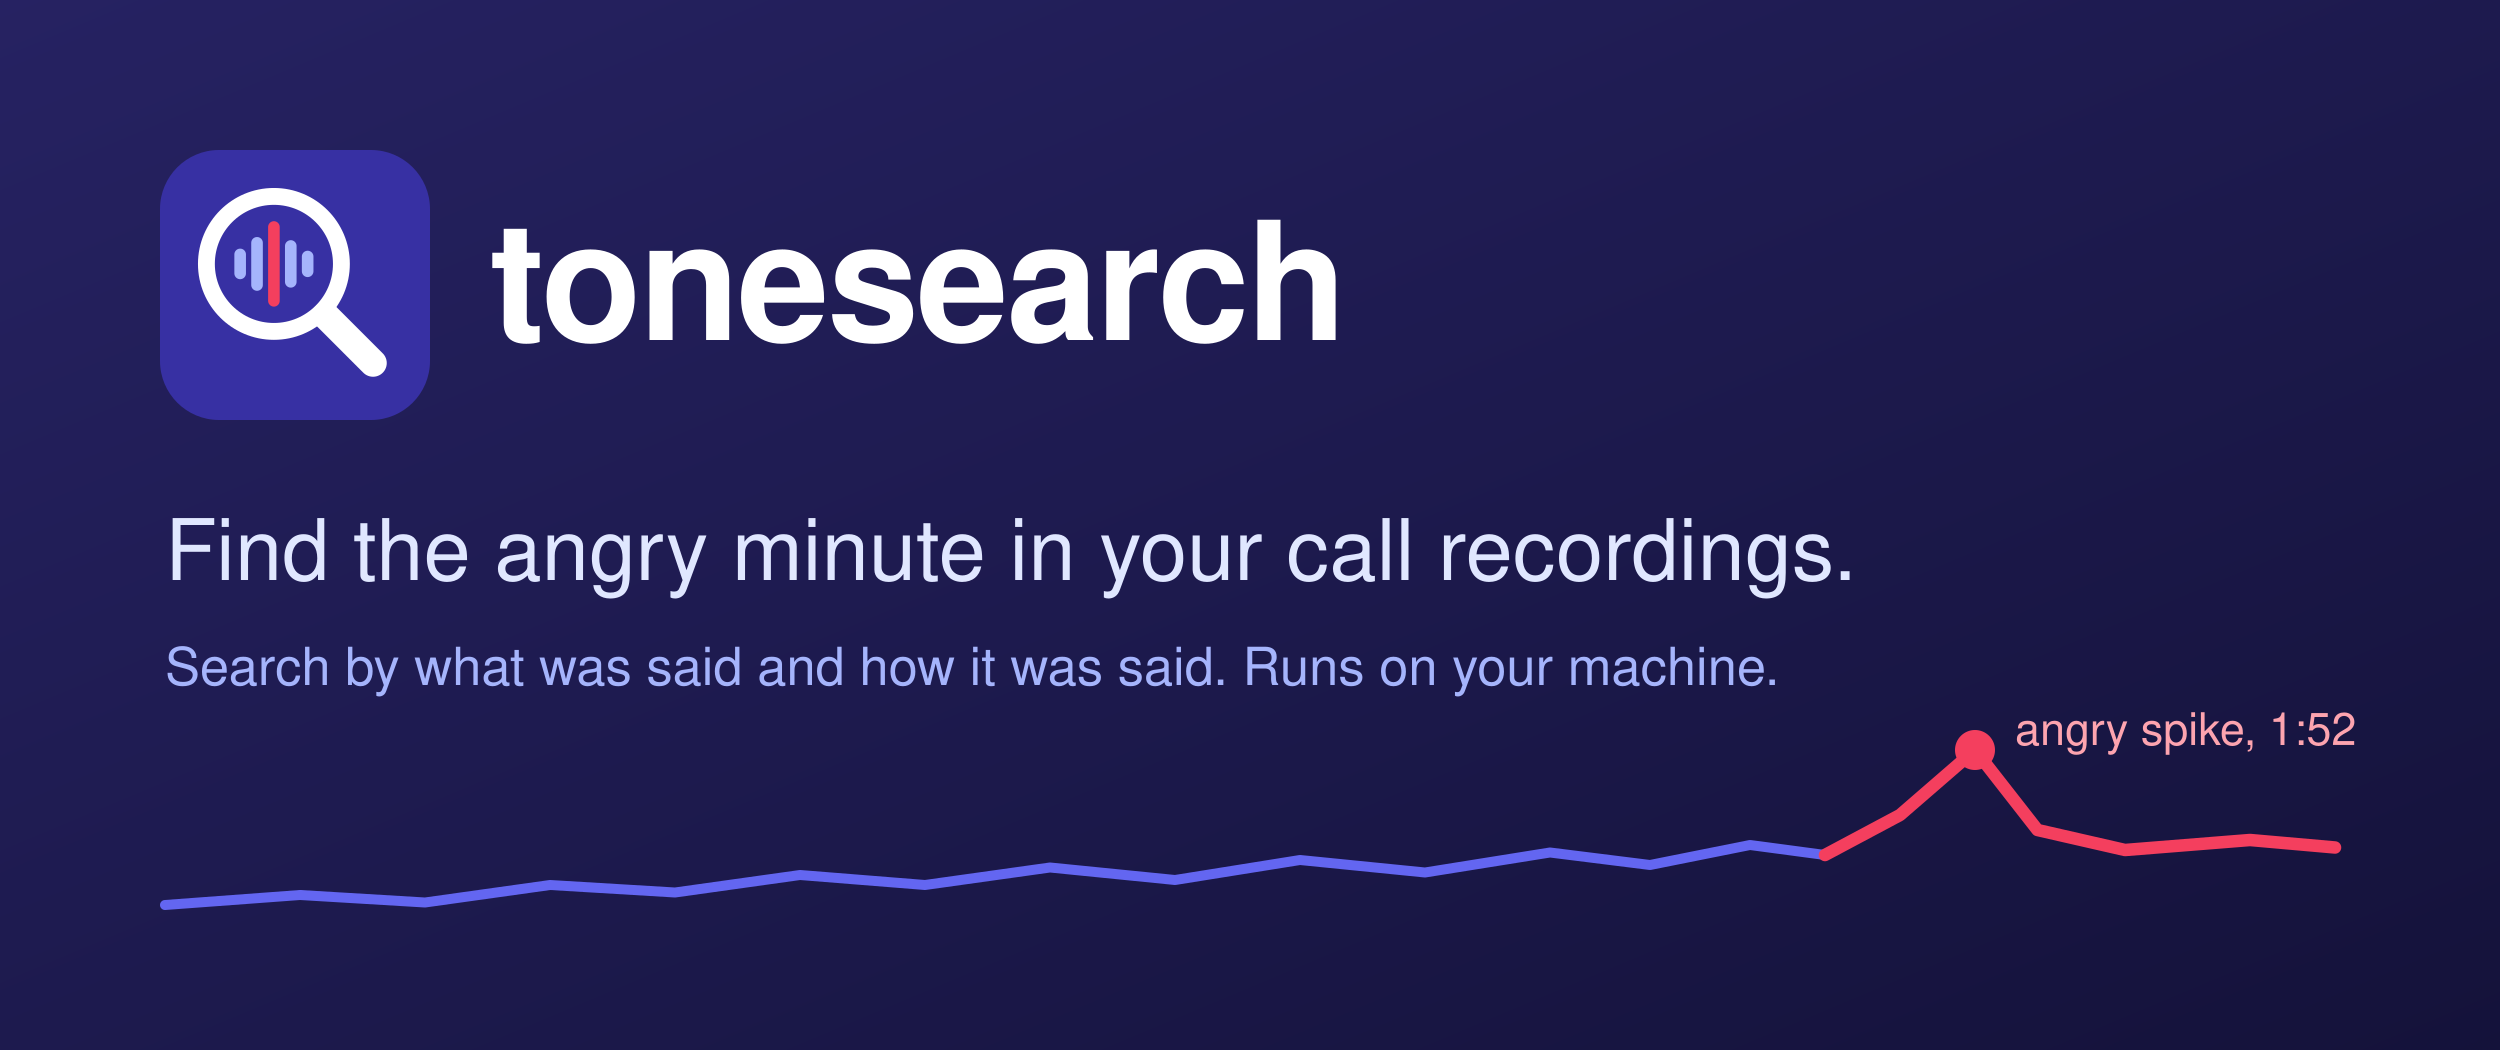
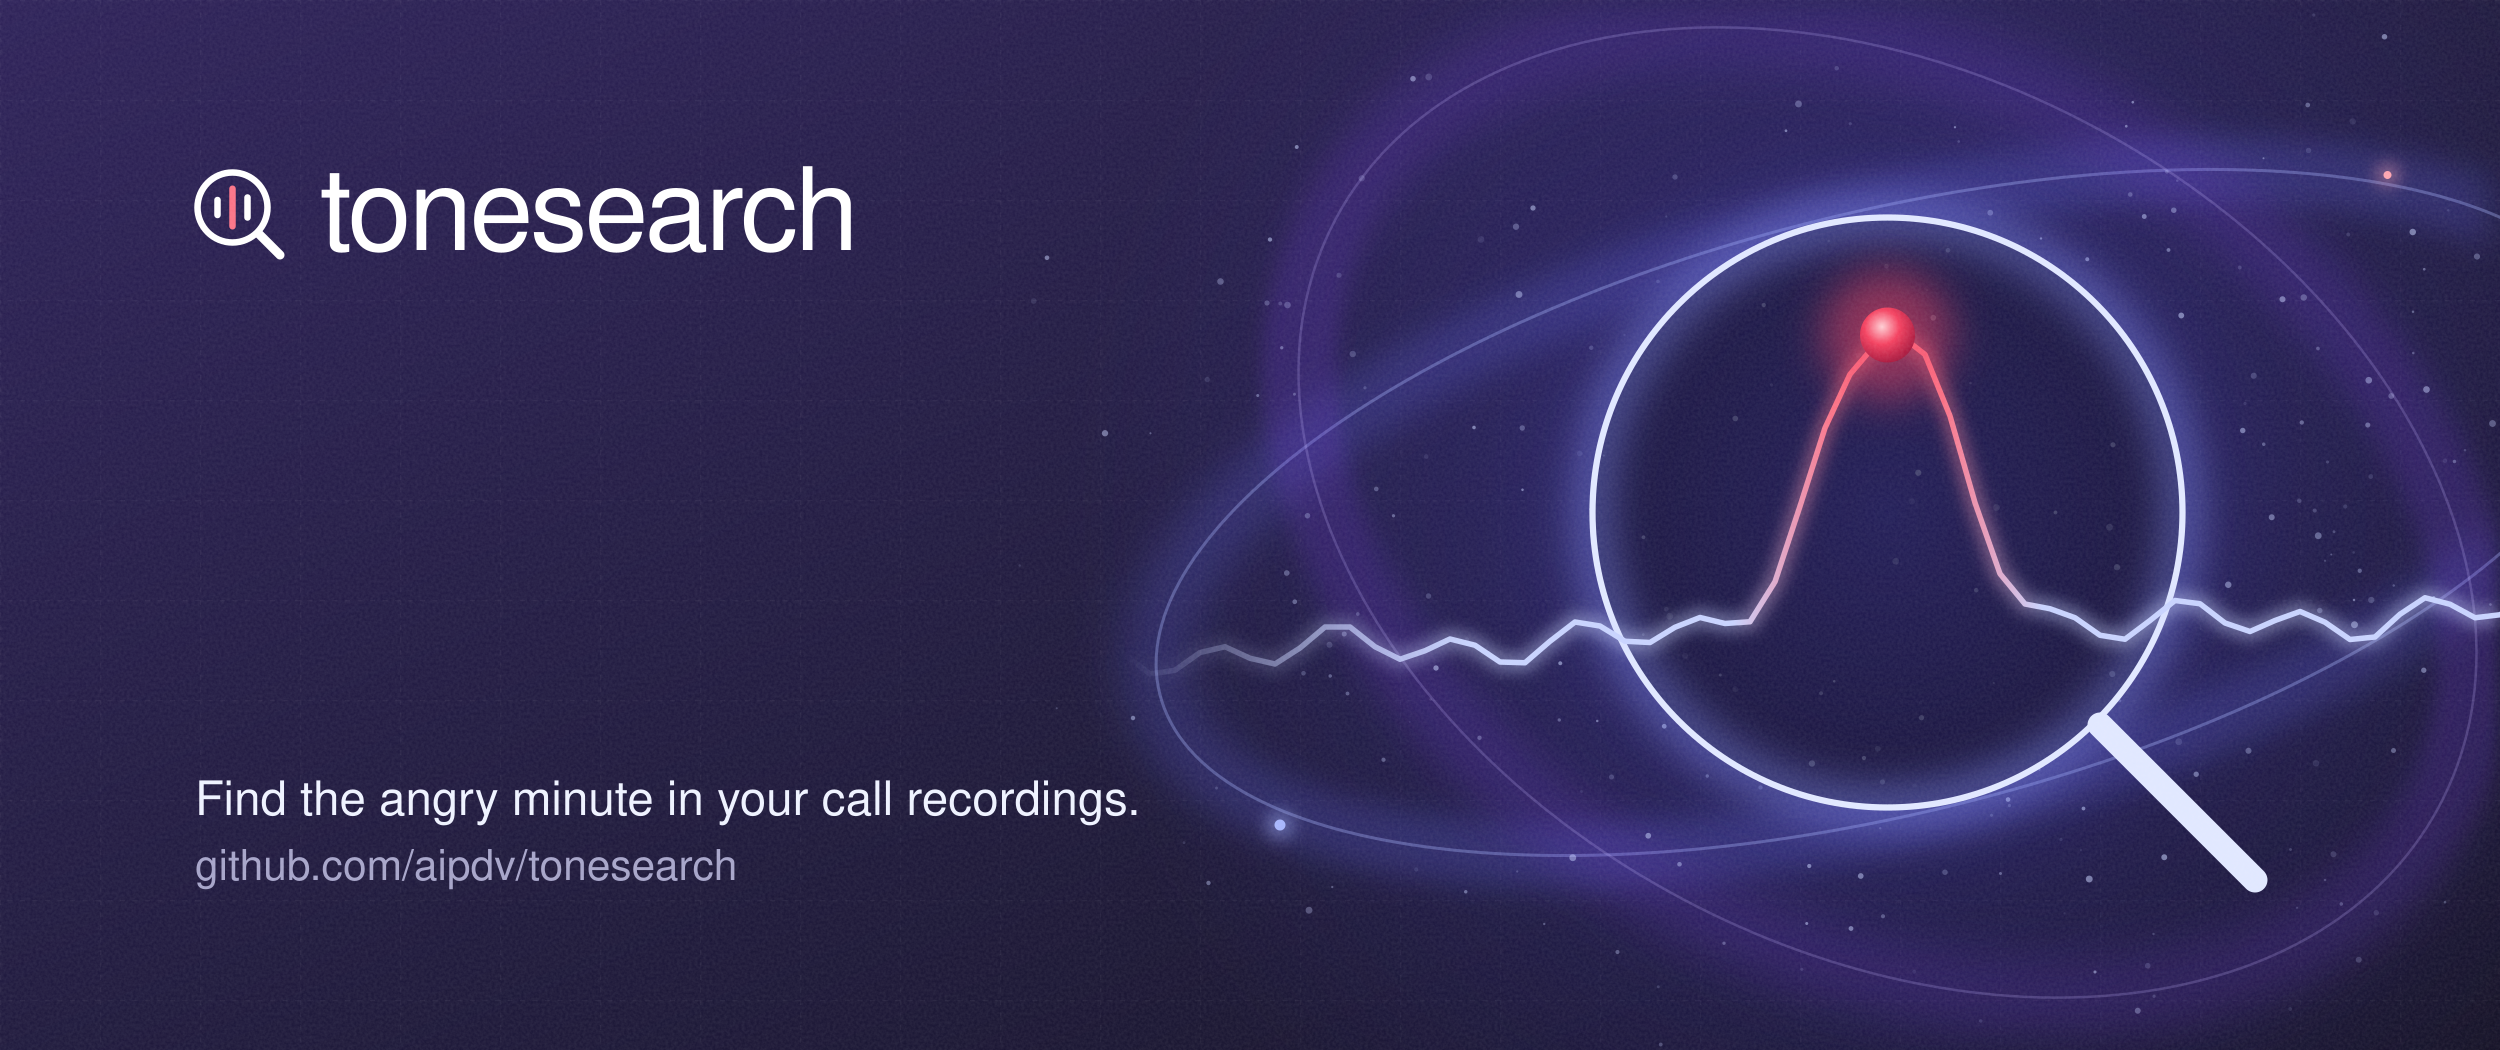
<svg xmlns="http://www.w3.org/2000/svg" width="1000" height="420" viewBox="0 0 1000 420">
  <defs>
    <linearGradient id="bg" x1="0" y1="0" x2="1" y2="1">
-       <stop offset="0" stop-color="#262262" />
-       <stop offset="1" stop-color="#14123a" />
+       <stop offset="0" stop-color="#2b1f57" />
+       <stop offset="0.55" stop-color="#1b1638" />
+       <stop offset="1" stop-color="#110e22" />
    </linearGradient>
+     <radialGradient id="glow" cx="755" cy="205" r="330" gradientUnits="userSpaceOnUse">
+       <stop offset="0" stop-color="#4f46e5" stop-opacity="0.55" />
+       <stop offset="0.5" stop-color="#4338ca" stop-opacity="0.18" />
+       <stop offset="1" stop-color="#4338ca" stop-opacity="0" />
+     </radialGradient>
+     <radialGradient id="orb" cx="0.4" cy="0.35" r="0.7">
+       <stop offset="0" stop-color="#fecdd3" />
+       <stop offset="0.45" stop-color="#f43f5e" />
+       <stop offset="1" stop-color="#9f1239" />
+     </radialGradient>
+     <linearGradient id="tone" x1="450" y1="0" x2="1000" y2="0" gradientUnits="userSpaceOnUse">
+       <stop offset="0" stop-color="#c7d2fe" stop-opacity="0" />
+       <stop offset="0.25" stop-color="#c7d2fe" />
+       <stop offset="0.442" stop-color="#c7d2fe" />
+       <stop offset="0.515" stop-color="#fb7185" />
+       <stop offset="0.595" stop-color="#fb7185" />
+       <stop offset="0.667" stop-color="#c7d2fe" />
+       <stop offset="1" stop-color="#c7d2fe" />
+     </linearGradient>
+     <pattern id="grid" width="40" height="40" patternUnits="userSpaceOnUse">
+       <path d="M40 0H0V40" fill="none" stroke="#ffffff" stroke-opacity="0.045" stroke-dasharray="2 3" />
+     </pattern>
+     <filter id="blur8" x="-50%" y="-50%" width="200%" height="200%">
+       <feGaussianBlur stdDeviation="8" />
+     </filter>
+     <filter id="blur3" x="-50%" y="-50%" width="200%" height="200%">
+       <feGaussianBlur stdDeviation="3" />
+     </filter>
+     <filter id="grain">
+       <feTurbulence type="fractalNoise" baseFrequency="0.85" numOctaves="2" seed="3" />
+       <feColorMatrix values="0 0 0 0 1  0 0 0 0 1  0 0 0 0 1  0 0 0 0.09 0" />
+     </filter>
  </defs>
  <rect width="1000" height="420" fill="url(#bg)" />
-   <svg x="64" y="60" width="108" height="108" viewBox="0 0 512 512">
-     <rect width="512" height="512" rx="112" fill="#3730a3" />
-     <g stroke-linecap="round" stroke-width="22">
-       <line x1="152" y1="198" x2="152" y2="234" stroke="#a5b4fc" />
-       <line x1="184" y1="176" x2="184" y2="256" stroke="#a5b4fc" />
-       <line x1="216" y1="146" x2="216" y2="286" stroke="#f43f5e" />
-       <line x1="248" y1="182" x2="248" y2="250" stroke="#a5b4fc" />
-       <line x1="280" y1="202" x2="280" y2="230" stroke="#a5b4fc" />
-     </g>
-     <circle cx="216" cy="216" r="128" fill="none" stroke="#ffffff" stroke-width="32" />
-     <line x1="314" y1="314" x2="404" y2="404" stroke="#ffffff" stroke-width="52" stroke-linecap="round" />
-   </svg>
-   <g font-family="Helvetica Neue, Helvetica, Arial, sans-serif">
-     <text x="196" y="136" font-size="66" font-weight="700" fill="#ffffff" letter-spacing="-1">tonesearch</text>
-     <text x="66" y="232" font-size="34" fill="#e0e7ff">Find the angry minute in your call recordings.</text>
-     <text x="66" y="274" font-size="21" fill="#a5b4fc">Search by what was said and how it was said. Runs on your machine.</text>
+   <rect width="1000" height="420" fill="url(#grid)" />
+   <rect width="1000" height="420" fill="url(#glow)" />
+   <g fill="none" stroke-linecap="round">
+     <ellipse cx="755" cy="205" rx="300" ry="120" transform="rotate(-14 755 205)" stroke="#6366f1" stroke-width="26" opacity="0.22" filter="url(#blur8)" />
+     <ellipse cx="755" cy="205" rx="300" ry="120" transform="rotate(-14 755 205)" stroke="#a5b4fc" stroke-width="1.2" opacity="0.35" />
+     <ellipse cx="755" cy="205" rx="250" ry="175" transform="rotate(28 755 205)" stroke="#7c3aed" stroke-width="30" opacity="0.18" filter="url(#blur8)" />
+     <ellipse cx="755" cy="205" rx="250" ry="175" transform="rotate(28 755 205)" stroke="#c4b5fd" stroke-width="1" opacity="0.22" />
  </g>
-   <polyline fill="none" stroke="#6366f1" stroke-width="4" stroke-linejoin="round" stroke-linecap="round" points="66,362 120,358 170,361 220,354 270,357 320,350 370,354 420,347 470,352 520,344 570,349 620,341 660,346 700,338 730,342" />
-   <polyline fill="none" stroke="#f43f5e" stroke-width="5" stroke-linejoin="round" stroke-linecap="round" points="730,342 760,326 790,300 815,332 850,340 900,336 934,339" />
-   <circle cx="790" cy="300" r="8" fill="#f43f5e" />
-   <text x="806" y="298" font-family="Helvetica Neue, Helvetica, Arial, sans-serif" font-size="18" fill="#fda4af">angry spike, 1:52</text>
+   <circle cx="617.7" cy="369.6" r="0.47" fill="#c7d2fe" opacity="0.34" />
+   <circle cx="532.9" cy="354.8" r="0.46" fill="#c7d2fe" opacity="0.33" />
+   <circle cx="957.5" cy="234.2" r="0.49" fill="#c7d2fe" opacity="0.29" />
+   <circle cx="870.9" cy="72.3" r="0.52" fill="#c7d2fe" opacity="0.20" />
+   <circle cx="518.7" cy="58.8" r="0.80" fill="#c7d2fe" opacity="0.54" />
+   <circle cx="948.5" cy="240.0" r="1.26" fill="#c7d2fe" opacity="0.23" />
+   <circle cx="933.4" cy="341.7" r="1.22" fill="#c7d2fe" opacity="0.18" />
+   <circle cx="506.8" cy="121.2" r="1.04" fill="#c7d2fe" opacity="0.27" />
+   <circle cx="503.1" cy="158.2" r="0.61" fill="#c7d2fe" opacity="0.41" />
+   <circle cx="532.1" cy="270.4" r="0.71" fill="#c7d2fe" opacity="0.36" />
+   <circle cx="571.4" cy="238.4" r="1.10" fill="#c7d2fe" opacity="0.21" />
+   <circle cx="418.8" cy="103.1" r="0.93" fill="#c7d2fe" opacity="0.49" />
+   <circle cx="731.5" cy="96.4" r="0.52" fill="#c7d2fe" opacity="0.29" />
+   <circle cx="878.5" cy="309.7" r="1.07" fill="#c7d2fe" opacity="0.44" />
+   <circle cx="541.1" cy="141.6" r="1.28" fill="#c7d2fe" opacity="0.24" />
+   <circle cx="705.5" cy="122.0" r="0.86" fill="#c7d2fe" opacity="0.48" />
+   <circle cx="920.7" cy="169.0" r="0.87" fill="#c7d2fe" opacity="0.40" />
+   <circle cx="941.8" cy="249.9" r="1.39" fill="#c7d2fe" opacity="0.47" />
+   <circle cx="728.4" cy="277.3" r="0.79" fill="#c7d2fe" opacity="0.40" />
+   <circle cx="941.5" cy="221.0" r="0.52" fill="#c7d2fe" opacity="0.13" />
+   <circle cx="783.5" cy="56.6" r="0.53" fill="#c7d2fe" opacity="0.21" />
+   <circle cx="553.4" cy="303.9" r="0.85" fill="#c7d2fe" opacity="0.35" />
+   <circle cx="913.0" cy="119.7" r="1.22" fill="#c7d2fe" opacity="0.49" />
+   <circle cx="724.8" cy="305.4" r="1.28" fill="#c7d2fe" opacity="0.53" />
+   <circle cx="916.2" cy="339.8" r="0.58" fill="#c7d2fe" opacity="0.20" />
+   <circle cx="768.3" cy="281.1" r="0.66" fill="#c7d2fe" opacity="0.10" />
+   <circle cx="539.0" cy="277.4" r="0.77" fill="#c7d2fe" opacity="0.35" />
+   <circle cx="947.1" cy="170.0" r="1.02" fill="#c7d2fe" opacity="0.40" />
+   <circle cx="891.3" cy="233.9" r="1.30" fill="#c7d2fe" opacity="0.45" />
+   <circle cx="939.3" cy="93.8" r="0.80" fill="#c7d2fe" opacity="0.15" />
+   <circle cx="649.8" cy="134.0" r="0.46" fill="#c7d2fe" opacity="0.13" />
+   <circle cx="825.8" cy="365.3" r="0.45" fill="#c7d2fe" opacity="0.10" />
+   <circle cx="930.0" cy="352.0" r="0.50" fill="#c7d2fe" opacity="0.26" />
+   <circle cx="847.9" cy="280.3" r="0.65" fill="#c7d2fe" opacity="0.26" />
+   <circle cx="523.6" cy="364.1" r="1.39" fill="#c7d2fe" opacity="0.31" />
+   <circle cx="407.9" cy="226.2" r="0.49" fill="#c7d2fe" opacity="0.15" />
+   <circle cx="632.6" cy="316.6" r="0.56" fill="#c7d2fe" opacity="0.11" />
+   <circle cx="460.2" cy="173.3" r="0.43" fill="#c7d2fe" opacity="0.34" />
+   <circle cx="895.9" cy="107.0" r="0.77" fill="#c7d2fe" opacity="0.18" />
+   <circle cx="779.2" cy="100.1" r="0.93" fill="#c7d2fe" opacity="0.45" />
+   <circle cx="629.1" cy="343.1" r="1.38" fill="#c7d2fe" opacity="0.48" />
+   <circle cx="852.1" cy="77.8" r="0.92" fill="#c7d2fe" opacity="0.26" />
+   <circle cx="930.0" cy="224.3" r="0.43" fill="#c7d2fe" opacity="0.23" />
+   <circle cx="745.6" cy="303.2" r="0.85" fill="#c7d2fe" opacity="0.52" />
+   <circle cx="798.6" cy="203.0" r="1.36" fill="#c7d2fe" opacity="0.26" />
+   <circle cx="800.2" cy="349.4" r="0.60" fill="#c7d2fe" opacity="0.38" />
+   <circle cx="990.8" cy="102.6" r="1.24" fill="#c7d2fe" opacity="0.32" />
+   <circle cx="613.2" cy="83.2" r="1.06" fill="#c7d2fe" opacity="0.51" />
+   <circle cx="796.1" cy="85.1" r="1.15" fill="#c7d2fe" opacity="0.32" />
+   <circle cx="865.7" cy="342.9" r="1.20" fill="#c7d2fe" opacity="0.54" />
+   <circle cx="624.1" cy="265.3" r="0.80" fill="#c7d2fe" opacity="0.53" />
+   <circle cx="714.4" cy="52.3" r="0.55" fill="#c7d2fe" opacity="0.51" />
+   <circle cx="850.5" cy="50.5" r="0.55" fill="#c7d2fe" opacity="0.47" />
+   <circle cx="948.3" cy="190.6" r="0.95" fill="#c7d2fe" opacity="0.16" />
+   <circle cx="927.3" cy="214.3" r="1.37" fill="#c7d2fe" opacity="0.39" />
+   <circle cx="442.0" cy="173.3" r="1.27" fill="#c7d2fe" opacity="0.47" />
+   <circle cx="803.8" cy="322.2" r="0.65" fill="#c7d2fe" opacity="0.23" />
+   <circle cx="765.8" cy="314.2" r="0.82" fill="#c7d2fe" opacity="0.16" />
+   <circle cx="927.2" cy="139.4" r="0.75" fill="#c7d2fe" opacity="0.31" />
+   <circle cx="488.2" cy="112.6" r="1.32" fill="#c7d2fe" opacity="0.33" />
+   <circle cx="570.5" cy="182.6" r="0.92" fill="#c7d2fe" opacity="0.11" />
+   <circle cx="531.8" cy="257.9" r="1.20" fill="#c7d2fe" opacity="0.18" />
+   <circle cx="514.7" cy="229.2" r="1.13" fill="#c7d2fe" opacity="0.35" />
+   <circle cx="694.1" cy="275.7" r="1.18" fill="#c7d2fe" opacity="0.15" />
+   <circle cx="546.0" cy="155.1" r="0.65" fill="#c7d2fe" opacity="0.22" />
+   <circle cx="773.3" cy="127.1" r="1.16" fill="#c7d2fe" opacity="0.51" />
+   <circle cx="537.7" cy="253.6" r="1.01" fill="#c7d2fe" opacity="0.33" />
+   <circle cx="550.5" cy="195.6" r="0.93" fill="#c7d2fe" opacity="0.32" />
+   <circle cx="897.1" cy="172.2" r="1.10" fill="#c7d2fe" opacity="0.49" />
+   <circle cx="970.6" cy="155.8" r="1.34" fill="#c7d2fe" opacity="0.48" />
+   <circle cx="978.0" cy="360.9" r="0.52" fill="#c7d2fe" opacity="0.30" />
+   <circle cx="969.5" cy="268.1" r="1.07" fill="#c7d2fe" opacity="0.45" />
+   <circle cx="969.7" cy="107.7" r="0.55" fill="#c7d2fe" opacity="0.42" />
+   <circle cx="571.5" cy="30.8" r="1.37" fill="#c7d2fe" opacity="0.20" />
+   <circle cx="764.8" cy="200.6" r="1.23" fill="#c7d2fe" opacity="0.17" />
+   <circle cx="521.4" cy="269.3" r="0.92" fill="#c7d2fe" opacity="0.25" />
+   <circle cx="815.8" cy="307.9" r="0.42" fill="#c7d2fe" opacity="0.35" />
+   <circle cx="422.7" cy="283.3" r="0.42" fill="#c7d2fe" opacity="0.25" />
+   <circle cx="607.6" cy="117.8" r="1.39" fill="#c7d2fe" opacity="0.45" />
+   <circle cx="986.0" cy="180.1" r="0.50" fill="#c7d2fe" opacity="0.22" />
+   <circle cx="996.2" cy="241.8" r="0.53" fill="#c7d2fe" opacity="0.29" />
+   <circle cx="901.5" cy="150.3" r="1.22" fill="#c7d2fe" opacity="0.22" />
+   <circle cx="950.5" cy="365.1" r="1.10" fill="#c7d2fe" opacity="0.14" />
+   <circle cx="927.9" cy="244.2" r="1.09" fill="#c7d2fe" opacity="0.29" />
+   <circle cx="816.4" cy="95.4" r="0.48" fill="#c7d2fe" opacity="0.49" />
+   <circle cx="665.7" cy="290.5" r="0.95" fill="#c7d2fe" opacity="0.52" />
+   <circle cx="720.7" cy="387.7" r="0.64" fill="#c7d2fe" opacity="0.15" />
+   <circle cx="918.8" cy="363.1" r="0.45" fill="#c7d2fe" opacity="0.19" />
+   <circle cx="682.9" cy="310.4" r="0.69" fill="#c7d2fe" opacity="0.33" />
+   <circle cx="916.1" cy="403.6" r="0.75" fill="#c7d2fe" opacity="0.11" />
+   <circle cx="517.8" cy="157.7" r="0.59" fill="#c7d2fe" opacity="0.31" />
+   <circle cx="453.2" cy="287.2" r="0.90" fill="#c7d2fe" opacity="0.48" />
+   <circle cx="667.9" cy="246.5" r="1.38" fill="#c7d2fe" opacity="0.25" />
+   <circle cx="869.5" cy="84.1" r="1.11" fill="#c7d2fe" opacity="0.39" />
+   <circle cx="572.3" cy="279.8" r="0.53" fill="#c7d2fe" opacity="0.13" />
+   <circle cx="740.1" cy="49.5" r="0.66" fill="#c7d2fe" opacity="0.17" />
+   <circle cx="708.6" cy="154.0" r="0.68" fill="#c7d2fe" opacity="0.21" />
+   <circle cx="704.2" cy="315.0" r="0.85" fill="#c7d2fe" opacity="0.22" />
+   <circle cx="997.0" cy="169.4" r="1.37" fill="#c7d2fe" opacity="0.35" />
+   <circle cx="765.7" cy="388.7" r="0.76" fill="#c7d2fe" opacity="0.10" />
+   <circle cx="591.8" cy="295.1" r="0.87" fill="#c7d2fe" opacity="0.33" />
+   <circle cx="824.4" cy="335.8" r="0.66" fill="#c7d2fe" opacity="0.14" />
+   <circle cx="563.9" cy="288.8" r="0.44" fill="#c7d2fe" opacity="0.11" />
+   <circle cx="671.8" cy="345.7" r="0.93" fill="#c7d2fe" opacity="0.44" />
+   <circle cx="565.2" cy="31.5" r="1.12" fill="#c7d2fe" opacity="0.50" />
+   <circle cx="657.3" cy="253.8" r="0.55" fill="#c7d2fe" opacity="0.43" />
+   <circle cx="694.1" cy="167.4" r="1.13" fill="#c7d2fe" opacity="0.47" />
+   <circle cx="844.9" cy="269.6" r="1.23" fill="#c7d2fe" opacity="0.46" />
+   <circle cx="857.7" cy="86.6" r="0.98" fill="#c7d2fe" opacity="0.50" />
+   <circle cx="666.5" cy="86.6" r="0.43" fill="#c7d2fe" opacity="0.16" />
+   <circle cx="638.9" cy="288.4" r="0.50" fill="#c7d2fe" opacity="0.48" />
+   <circle cx="608.9" cy="171.2" r="1.08" fill="#c7d2fe" opacity="0.32" />
+   <circle cx="908.7" cy="206.9" r="1.20" fill="#c7d2fe" opacity="0.44" />
+   <circle cx="636.1" cy="203.7" r="0.47" fill="#c7d2fe" opacity="0.43" />
+   <circle cx="752.1" cy="331.3" r="0.47" fill="#c7d2fe" opacity="0.22" />
+   <circle cx="719.4" cy="41.6" r="1.38" fill="#c7d2fe" opacity="0.32" />
+   <circle cx="483.4" cy="353.2" r="0.88" fill="#c7d2fe" opacity="0.41" />
+   <circle cx="770.9" cy="116.0" r="0.48" fill="#c7d2fe" opacity="0.17" />
+   <circle cx="751.1" cy="299.5" r="1.14" fill="#c7d2fe" opacity="0.24" />
+   <circle cx="512.7" cy="139.1" r="0.67" fill="#c7d2fe" opacity="0.40" />
+   <circle cx="670.0" cy="70.8" r="1.08" fill="#c7d2fe" opacity="0.23" />
+   <circle cx="609.0" cy="195.9" r="0.52" fill="#c7d2fe" opacity="0.50" />
+   <circle cx="835.7" cy="351.6" r="1.38" fill="#c7d2fe" opacity="0.52" />
+   <circle cx="843.8" cy="210.9" r="1.37" fill="#c7d2fe" opacity="0.30" />
+   <circle cx="722.7" cy="369.4" r="0.61" fill="#c7d2fe" opacity="0.53" />
+   <circle cx="803.2" cy="319.8" r="0.92" fill="#c7d2fe" opacity="0.53" />
+   <circle cx="899.4" cy="300.3" r="1.22" fill="#c7d2fe" opacity="0.33" />
+   <circle cx="921.5" cy="119.0" r="1.30" fill="#c7d2fe" opacity="0.32" />
+   <circle cx="932.5" cy="221.8" r="0.40" fill="#c7d2fe" opacity="0.32" />
+   <circle cx="543.1" cy="245.6" r="0.74" fill="#c7d2fe" opacity="0.24" />
+   <circle cx="905.4" cy="63.3" r="0.40" fill="#c7d2fe" opacity="0.44" />
+   <circle cx="953.8" cy="14.7" r="1.11" fill="#c7d2fe" opacity="0.51" />
+   <circle cx="664.3" cy="417.8" r="0.77" fill="#c7d2fe" opacity="0.28" />
+   <circle cx="925.9" cy="204.2" r="0.83" fill="#c7d2fe" opacity="0.22" />
+   <circle cx="941.6" cy="240.0" r="0.50" fill="#c7d2fe" opacity="0.48" />
+   <circle cx="689.6" cy="377.3" r="0.67" fill="#c7d2fe" opacity="0.33" />
+   <circle cx="833.4" cy="323.4" r="0.77" fill="#c7d2fe" opacity="0.53" />
+   <circle cx="965.1" cy="92.8" r="1.31" fill="#c7d2fe" opacity="0.52" />
+   <circle cx="631.9" cy="181.4" r="1.12" fill="#c7d2fe" opacity="0.12" />
+   <circle cx="743.3" cy="142.0" r="1.04" fill="#c7d2fe" opacity="0.23" />
+   <circle cx="586.3" cy="356.7" r="0.70" fill="#c7d2fe" opacity="0.43" />
+   <circle cx="981.8" cy="184.6" r="0.70" fill="#c7d2fe" opacity="0.35" />
+   <circle cx="473.6" cy="337.1" r="0.57" fill="#c7d2fe" opacity="0.17" />
+   <circle cx="838.0" cy="388.8" r="0.62" fill="#c7d2fe" opacity="0.51" />
+   <circle cx="938.1" cy="202.6" r="0.85" fill="#c7d2fe" opacity="0.16" />
+   <circle cx="861.4" cy="373.6" r="0.49" fill="#c7d2fe" opacity="0.21" />
+   <circle cx="740.4" cy="371.4" r="0.97" fill="#c7d2fe" opacity="0.50" />
+   <circle cx="754.6" cy="106.5" r="0.92" fill="#c7d2fe" opacity="0.27" />
+   <circle cx="606.9" cy="348.6" r="0.46" fill="#c7d2fe" opacity="0.22" />
+   <circle cx="544.7" cy="71.3" r="1.26" fill="#c7d2fe" opacity="0.20" />
+   <circle cx="723.7" cy="346.4" r="0.85" fill="#c7d2fe" opacity="0.53" />
+   <circle cx="941.1" cy="48.6" r="1.27" fill="#c7d2fe" opacity="0.11" />
+   <circle cx="943.9" cy="228.3" r="0.87" fill="#c7d2fe" opacity="0.36" />
+   <circle cx="822.2" cy="205.0" r="0.79" fill="#c7d2fe" opacity="0.52" />
+   <circle cx="925.5" cy="6.0" r="0.65" fill="#c7d2fe" opacity="0.15" />
+   <circle cx="790.5" cy="236.1" r="0.92" fill="#c7d2fe" opacity="0.41" />
+   <circle cx="956.5" cy="158.4" r="1.16" fill="#c7d2fe" opacity="0.31" />
+   <circle cx="641.5" cy="182.2" r="0.44" fill="#c7d2fe" opacity="0.45" />
+   <circle cx="792.3" cy="408.4" r="0.70" fill="#c7d2fe" opacity="0.16" />
+   <circle cx="753.0" cy="312.8" r="1.04" fill="#c7d2fe" opacity="0.41" />
+   <circle cx="512.1" cy="121.4" r="0.79" fill="#c7d2fe" opacity="0.20" />
+   <circle cx="508.0" cy="95.8" r="0.86" fill="#c7d2fe" opacity="0.53" />
+   <circle cx="606.4" cy="90.7" r="1.28" fill="#c7d2fe" opacity="0.31" />
+   <circle cx="778.0" cy="348.9" r="1.10" fill="#c7d2fe" opacity="0.24" />
+   <circle cx="557.4" cy="206.3" r="0.66" fill="#c7d2fe" opacity="0.40" />
+   <circle cx="898.0" cy="161.4" r="0.63" fill="#c7d2fe" opacity="0.12" />
+   <circle cx="688.1" cy="270.0" r="0.60" fill="#c7d2fe" opacity="0.46" />
+   <circle cx="734.7" cy="27.3" r="0.90" fill="#c7d2fe" opacity="0.19" />
+   <circle cx="931.0" cy="184.8" r="0.63" fill="#c7d2fe" opacity="0.20" />
+   <circle cx="663.3" cy="394.7" r="0.59" fill="#c7d2fe" opacity="0.20" />
+   <circle cx="574.4" cy="267.2" r="1.07" fill="#c7d2fe" opacity="0.53" />
+   <circle cx="871.5" cy="296.7" r="1.37" fill="#c7d2fe" opacity="0.16" />
+   <circle cx="846.8" cy="226.9" r="1.28" fill="#c7d2fe" opacity="0.43" />
+   <circle cx="947.5" cy="152.1" r="1.34" fill="#c7d2fe" opacity="0.44" />
+   <circle cx="663.2" cy="112.6" r="0.73" fill="#c7d2fe" opacity="0.18" />
+   <circle cx="733.7" cy="272.5" r="0.52" fill="#c7d2fe" opacity="0.53" />
+   <circle cx="566.5" cy="347.8" r="0.83" fill="#c7d2fe" opacity="0.12" />
+   <circle cx="657.4" cy="214.9" r="0.77" fill="#c7d2fe" opacity="0.51" />
+   <circle cx="797.5" cy="273.2" r="0.43" fill="#c7d2fe" opacity="0.28" />
+   <circle cx="782.0" cy="50.9" r="0.46" fill="#c7d2fe" opacity="0.51" />
+   <circle cx="744.3" cy="350.4" r="1.15" fill="#c7d2fe" opacity="0.50" />
+   <circle cx="644.6" cy="310.8" r="1.02" fill="#c7d2fe" opacity="0.22" />
+   <circle cx="659.3" cy="334.3" r="1.16" fill="#c7d2fe" opacity="0.51" />
+   <circle cx="592.4" cy="95.8" r="1.34" fill="#c7d2fe" opacity="0.11" />
+   <circle cx="758.3" cy="224.5" r="1.35" fill="#c7d2fe" opacity="0.27" />
+   <circle cx="753.2" cy="366.5" r="0.83" fill="#c7d2fe" opacity="0.32" />
+   <circle cx="866.7" cy="68.7" r="0.73" fill="#c7d2fe" opacity="0.24" />
+   <circle cx="674.0" cy="262.4" r="1.18" fill="#c7d2fe" opacity="0.14" />
+   <circle cx="832.4" cy="340.1" r="0.46" fill="#c7d2fe" opacity="0.12" />
+   <circle cx="589.6" cy="171.0" r="0.73" fill="#c7d2fe" opacity="0.54" />
+   <circle cx="979.3" cy="84.1" r="0.48" fill="#c7d2fe" opacity="0.14" />
+   <circle cx="523.0" cy="206.3" r="1.11" fill="#c7d2fe" opacity="0.30" />
+   <circle cx="768.6" cy="287.1" r="1.07" fill="#c7d2fe" opacity="0.44" />
+   <circle cx="923.4" cy="60.2" r="1.06" fill="#c7d2fe" opacity="0.15" />
+   <circle cx="867.4" cy="100.0" r="0.77" fill="#c7d2fe" opacity="0.43" />
+   <circle cx="861.6" cy="398.5" r="0.65" fill="#c7d2fe" opacity="0.21" />
+   <circle cx="936.5" cy="361.6" r="0.73" fill="#c7d2fe" opacity="0.28" />
+   <circle cx="919.7" cy="200.3" r="0.91" fill="#c7d2fe" opacity="0.20" />
+   <circle cx="788.2" cy="153.2" r="0.50" fill="#c7d2fe" opacity="0.31" />
+   <circle cx="767.3" cy="189.1" r="1.24" fill="#c7d2fe" opacity="0.51" />
+   <circle cx="973.5" cy="239.0" r="0.59" fill="#c7d2fe" opacity="0.54" />
+   <circle cx="515.0" cy="122.0" r="1.33" fill="#c7d2fe" opacity="0.27" />
+   <circle cx="872.5" cy="126.2" r="1.18" fill="#c7d2fe" opacity="0.53" />
+   <circle cx="957.4" cy="300.2" r="1.00" fill="#c7d2fe" opacity="0.38" />
+   <circle cx="796.6" cy="326.1" r="0.60" fill="#c7d2fe" opacity="0.21" />
+   <circle cx="535.6" cy="110.1" r="1.05" fill="#c7d2fe" opacity="0.19" />
+   <circle cx="933.6" cy="212.7" r="0.59" fill="#c7d2fe" opacity="0.24" />
+   <circle cx="855.1" cy="404.3" r="1.20" fill="#c7d2fe" opacity="0.35" />
+   <circle cx="482.9" cy="151.8" r="1.04" fill="#c7d2fe" opacity="0.14" />
+   <circle cx="862.6" cy="312.2" r="0.68" fill="#c7d2fe" opacity="0.24" />
+   <circle cx="905.5" cy="177.7" r="0.71" fill="#c7d2fe" opacity="0.35" />
+   <circle cx="696.2" cy="249.2" r="1.40" fill="#c7d2fe" opacity="0.26" />
+   <circle cx="859.1" cy="386.3" r="1.13" fill="#c7d2fe" opacity="0.19" />
+   <circle cx="834.9" cy="103.7" r="0.81" fill="#c7d2fe" opacity="0.50" />
+   <circle cx="517.9" cy="240.7" r="0.95" fill="#c7d2fe" opacity="0.39" />
+   <circle cx="965.2" cy="124.7" r="0.49" fill="#c7d2fe" opacity="0.38" />
+   <circle cx="623.7" cy="288.0" r="0.68" fill="#c7d2fe" opacity="0.33" />
+   <circle cx="965.3" cy="141.2" r="0.51" fill="#c7d2fe" opacity="0.32" />
+   <circle cx="853.1" cy="40.9" r="0.53" fill="#c7d2fe" opacity="0.52" />
+   <circle cx="978.0" cy="184.3" r="0.88" fill="#c7d2fe" opacity="0.12" />
+   <circle cx="845.2" cy="177.9" r="1.02" fill="#c7d2fe" opacity="0.47" />
+   <circle cx="943.5" cy="383.9" r="1.19" fill="#c7d2fe" opacity="0.20" />
+   <circle cx="486.6" cy="315.2" r="0.58" fill="#c7d2fe" opacity="0.20" />
+   <circle cx="666.5" cy="243.7" r="0.92" fill="#c7d2fe" opacity="0.27" />
+   <circle cx="926.4" cy="305.3" r="1.30" fill="#c7d2fe" opacity="0.12" />
+   <circle cx="413.5" cy="120.4" r="1.16" fill="#c7d2fe" opacity="0.12" />
+   <circle cx="923.1" cy="42.0" r="0.95" fill="#c7d2fe" opacity="0.38" />
+   <circle cx="647.0" cy="380.8" r="0.82" fill="#c7d2fe" opacity="0.36" />
+   <circle cx="586.8" cy="255.8" r="0.84" fill="#c7d2fe" opacity="0.11" />
+   <circle cx="636.5" cy="139.1" r="0.89" fill="#c7d2fe" opacity="0.21" />
+   <circle cx="755" cy="205" r="118" fill="#0f0c24" fill-opacity="0.55" />
+   <circle cx="755" cy="205" r="118" fill="none" stroke="#818cf8" stroke-width="14" opacity="0.5" filter="url(#blur8)" />
+   <circle cx="755" cy="205" r="118" fill="none" stroke="#e0e7ff" stroke-width="2.5" />
+   <line x1="840" y1="290" x2="902" y2="352" stroke="#e0e7ff" stroke-width="10" stroke-linecap="round" />
+   <polyline points="450,262.0 460,269.6 470,268.1 480,261.0 490,258.7 500,263.3 510,265.6 520,259.2 530,250.8 540,250.8 550,258.7 560,263.7 570,260.3 580,255.6 590,258.1 600,264.8 610,265.1 620,256.5 630,248.8 640,250.4 650,256.5 660,257.0 670,250.9 680,247.0 690,249.4 700,248.7 710,232.7 720,202.5 730,171.2 740,149.7 750,138.0 760,134.0 770,141.8 780,166.4 790,201.1 800,229.5 810,241.6 820,243.5 830,247.1 840,254.1 850,255.7 860,248.2 870,240.2 880,241.5 890,249.2 900,252.6 910,248.2 920,244.6 930,248.9 940,255.8 950,254.8 960,245.7 970,239.1 980,241.7 990,247.1 1000,245.9 1010,239.8 1020,238.9 1030,246.5 1040,253.5 1050,251.1" fill="none" stroke="url(#tone)" stroke-width="7" opacity="0.45" filter="url(#blur3)" />
+   <polyline points="450,262.0 460,269.6 470,268.1 480,261.0 490,258.7 500,263.3 510,265.6 520,259.2 530,250.8 540,250.8 550,258.7 560,263.7 570,260.3 580,255.6 590,258.1 600,264.8 610,265.1 620,256.5 630,248.8 640,250.4 650,256.5 660,257.0 670,250.9 680,247.0 690,249.4 700,248.7 710,232.7 720,202.5 730,171.2 740,149.7 750,138.0 760,134.0 770,141.8 780,166.4 790,201.1 800,229.5 810,241.6 820,243.5 830,247.1 840,254.1 850,255.7 860,248.2 870,240.2 880,241.5 890,249.2 900,252.6 910,248.2 920,244.6 930,248.9 940,255.8 950,254.8 960,245.7 970,239.1 980,241.7 990,247.1 1000,245.9 1010,239.8 1020,238.9 1030,246.5 1040,253.5 1050,251.1" fill="none" stroke="url(#tone)" stroke-width="2.2" stroke-linejoin="round" />
+   <circle cx="755" cy="134.0" r="26" fill="#f43f5e" opacity="0.5" filter="url(#blur8)" />
+   <circle cx="755" cy="134.0" r="11" fill="url(#orb)" />
+   <circle cx="512" cy="330" r="2.2" fill="#a5b4fc" />
+   <circle cx="512" cy="330" r="6" fill="#a5b4fc" opacity="0.4" filter="url(#blur3)" />
+   <circle cx="955" cy="70" r="1.6" fill="#fda4af" />
+   <circle cx="955" cy="70" r="5" fill="#fda4af" opacity="0.4" filter="url(#blur3)" />
+   <g transform="translate(76 66)" fill="none" stroke="#ffffff" stroke-linecap="round">
+     <circle cx="17" cy="17" r="14" stroke-width="2.6" />
+     <line x1="27.5" y1="27.5" x2="36" y2="36" stroke-width="3.6" />
+     <line x1="11" y1="14" x2="11" y2="20" stroke-width="2.6" />
+     <line x1="17" y1="9.5" x2="17" y2="24.5" stroke="#fb7185" stroke-width="2.6" />
+     <line x1="23" y1="13" x2="23" y2="21" stroke-width="2.6" />
+   </g>
+   <g font-family="Helvetica Neue, Helvetica, Arial, sans-serif" fill="#ffffff">
+     <text x="128" y="100" font-size="46" font-weight="300" letter-spacing="-1.2">tonesearch</text>
+     <text x="78" y="326" font-size="19" font-weight="400" fill="#eef2ff">Find the angry minute in your call recordings.</text>
+     <text x="78" y="352" font-size="17" font-weight="300" fill="#a5a3c8">github.com/aipdv/tonesearch</text>
+   </g>
+   <rect width="1000" height="420" filter="url(#grain)" />
</svg>
